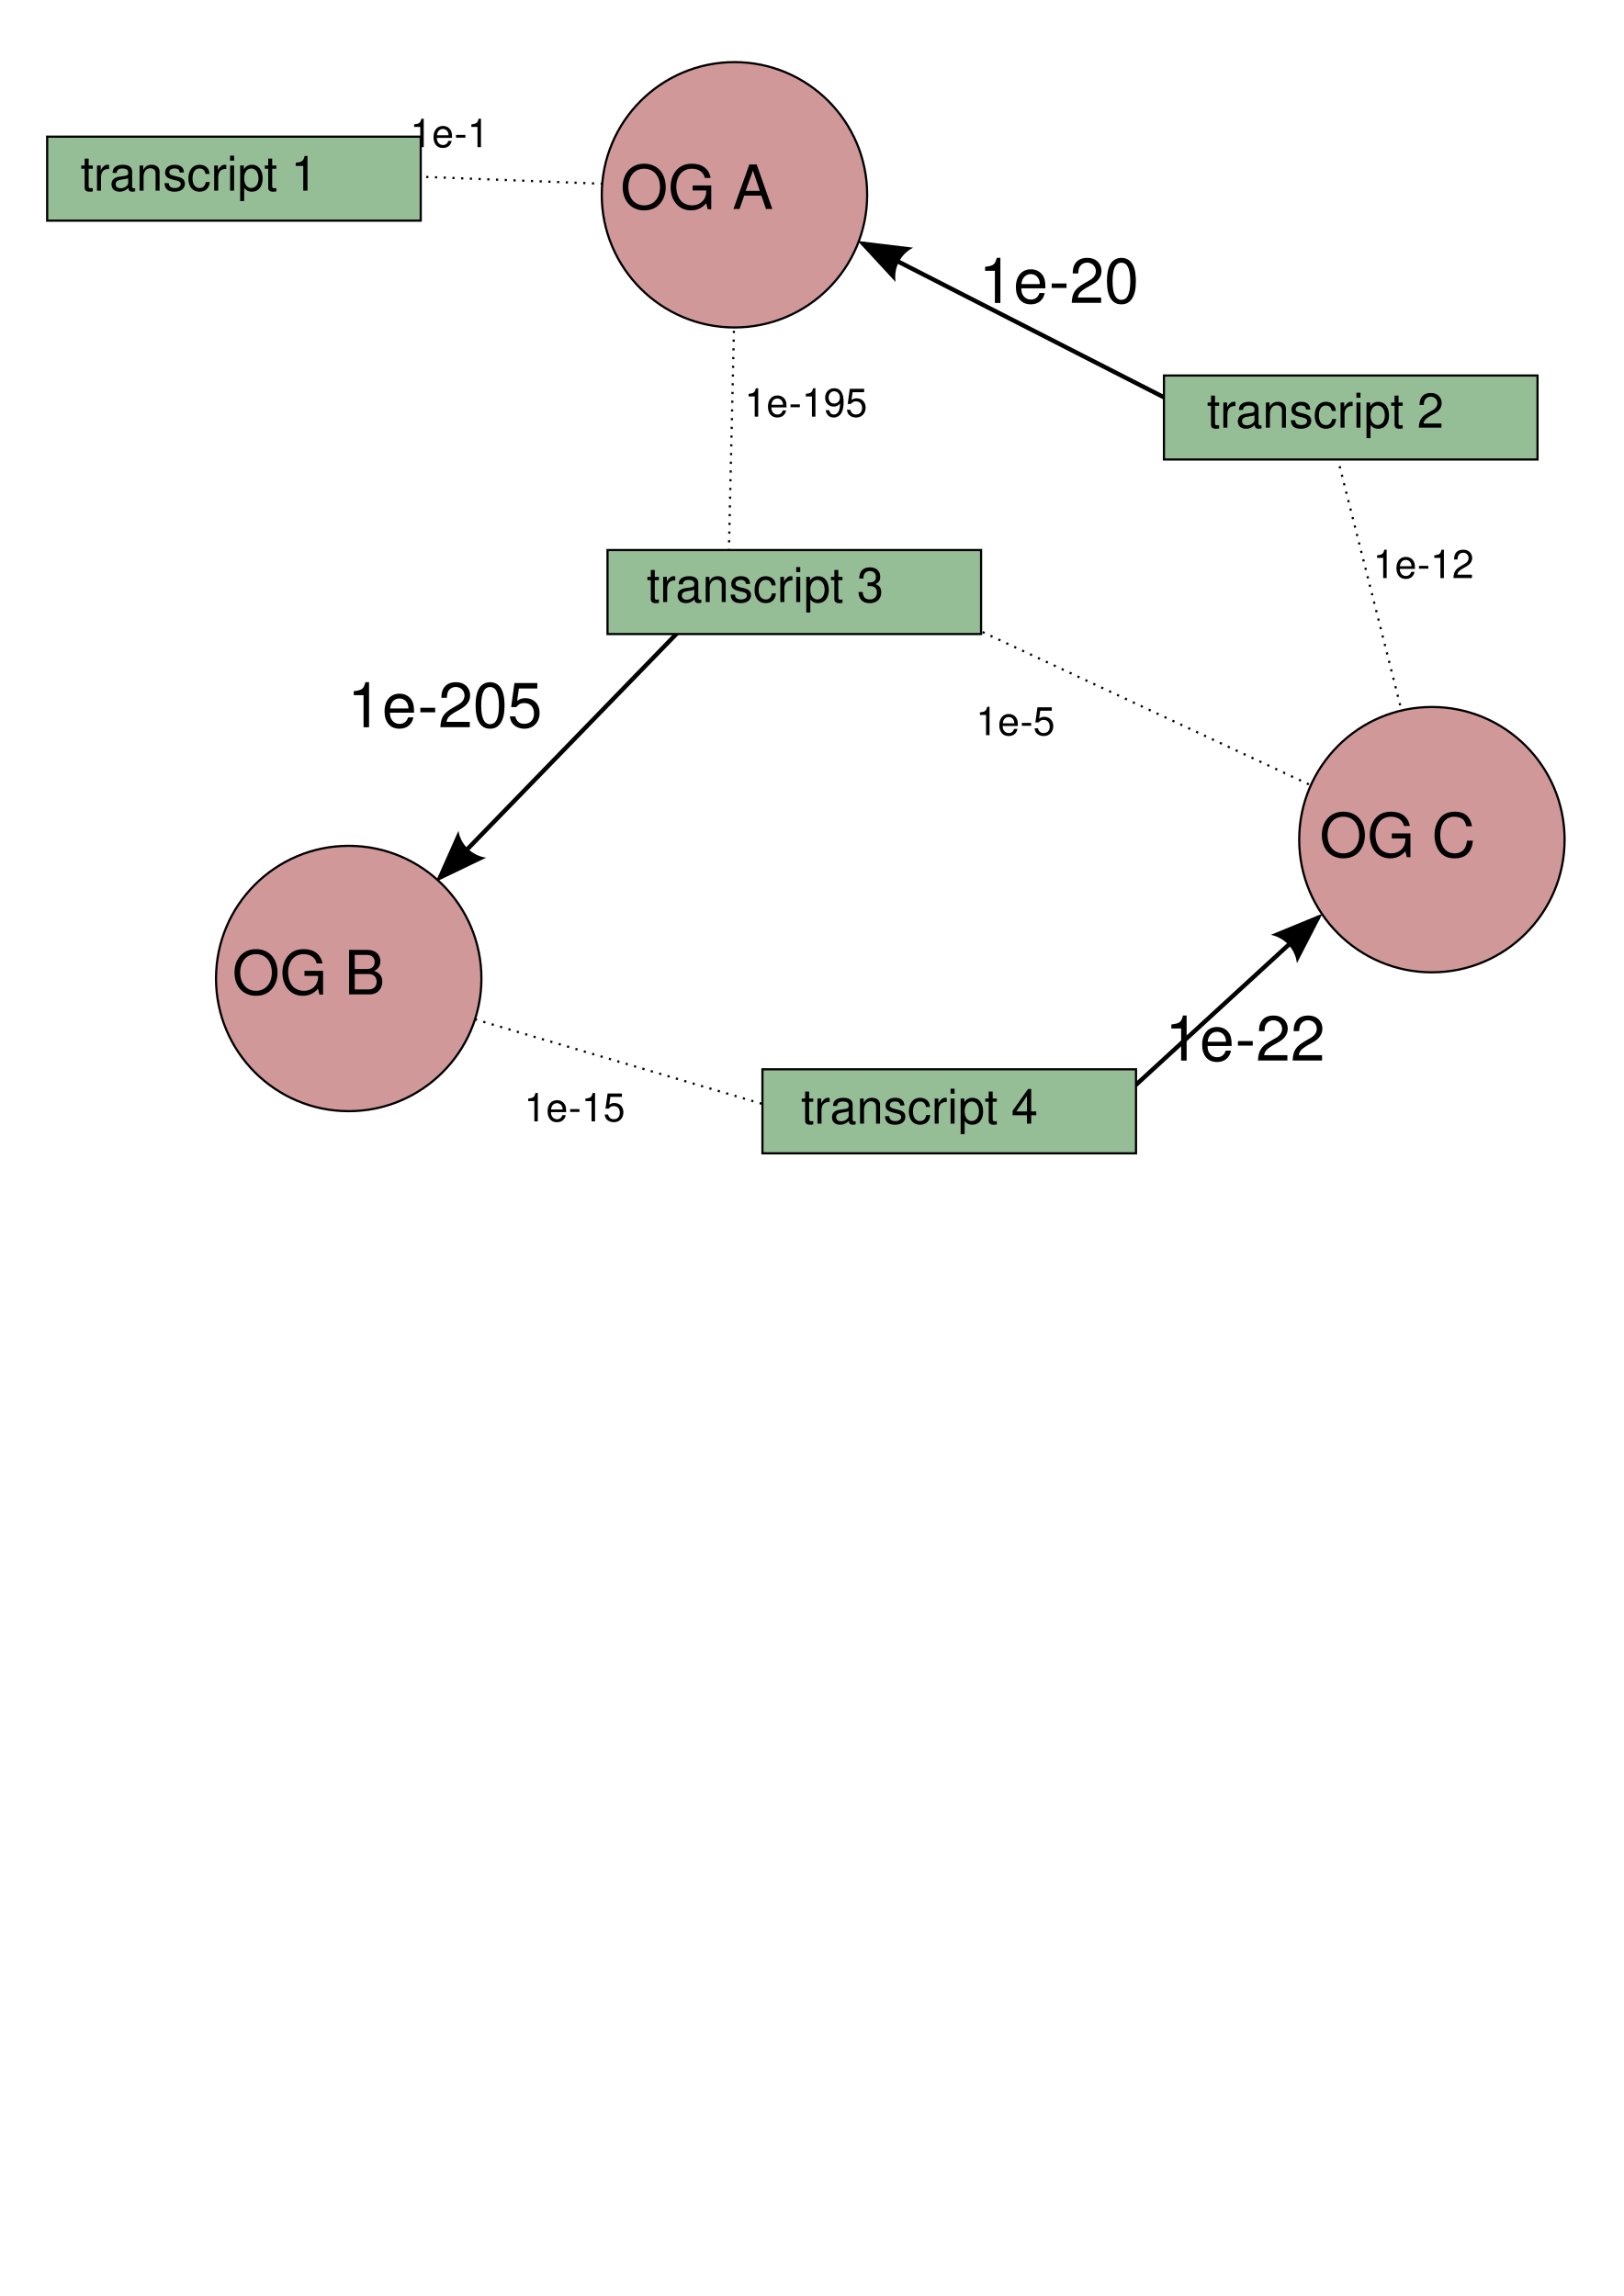
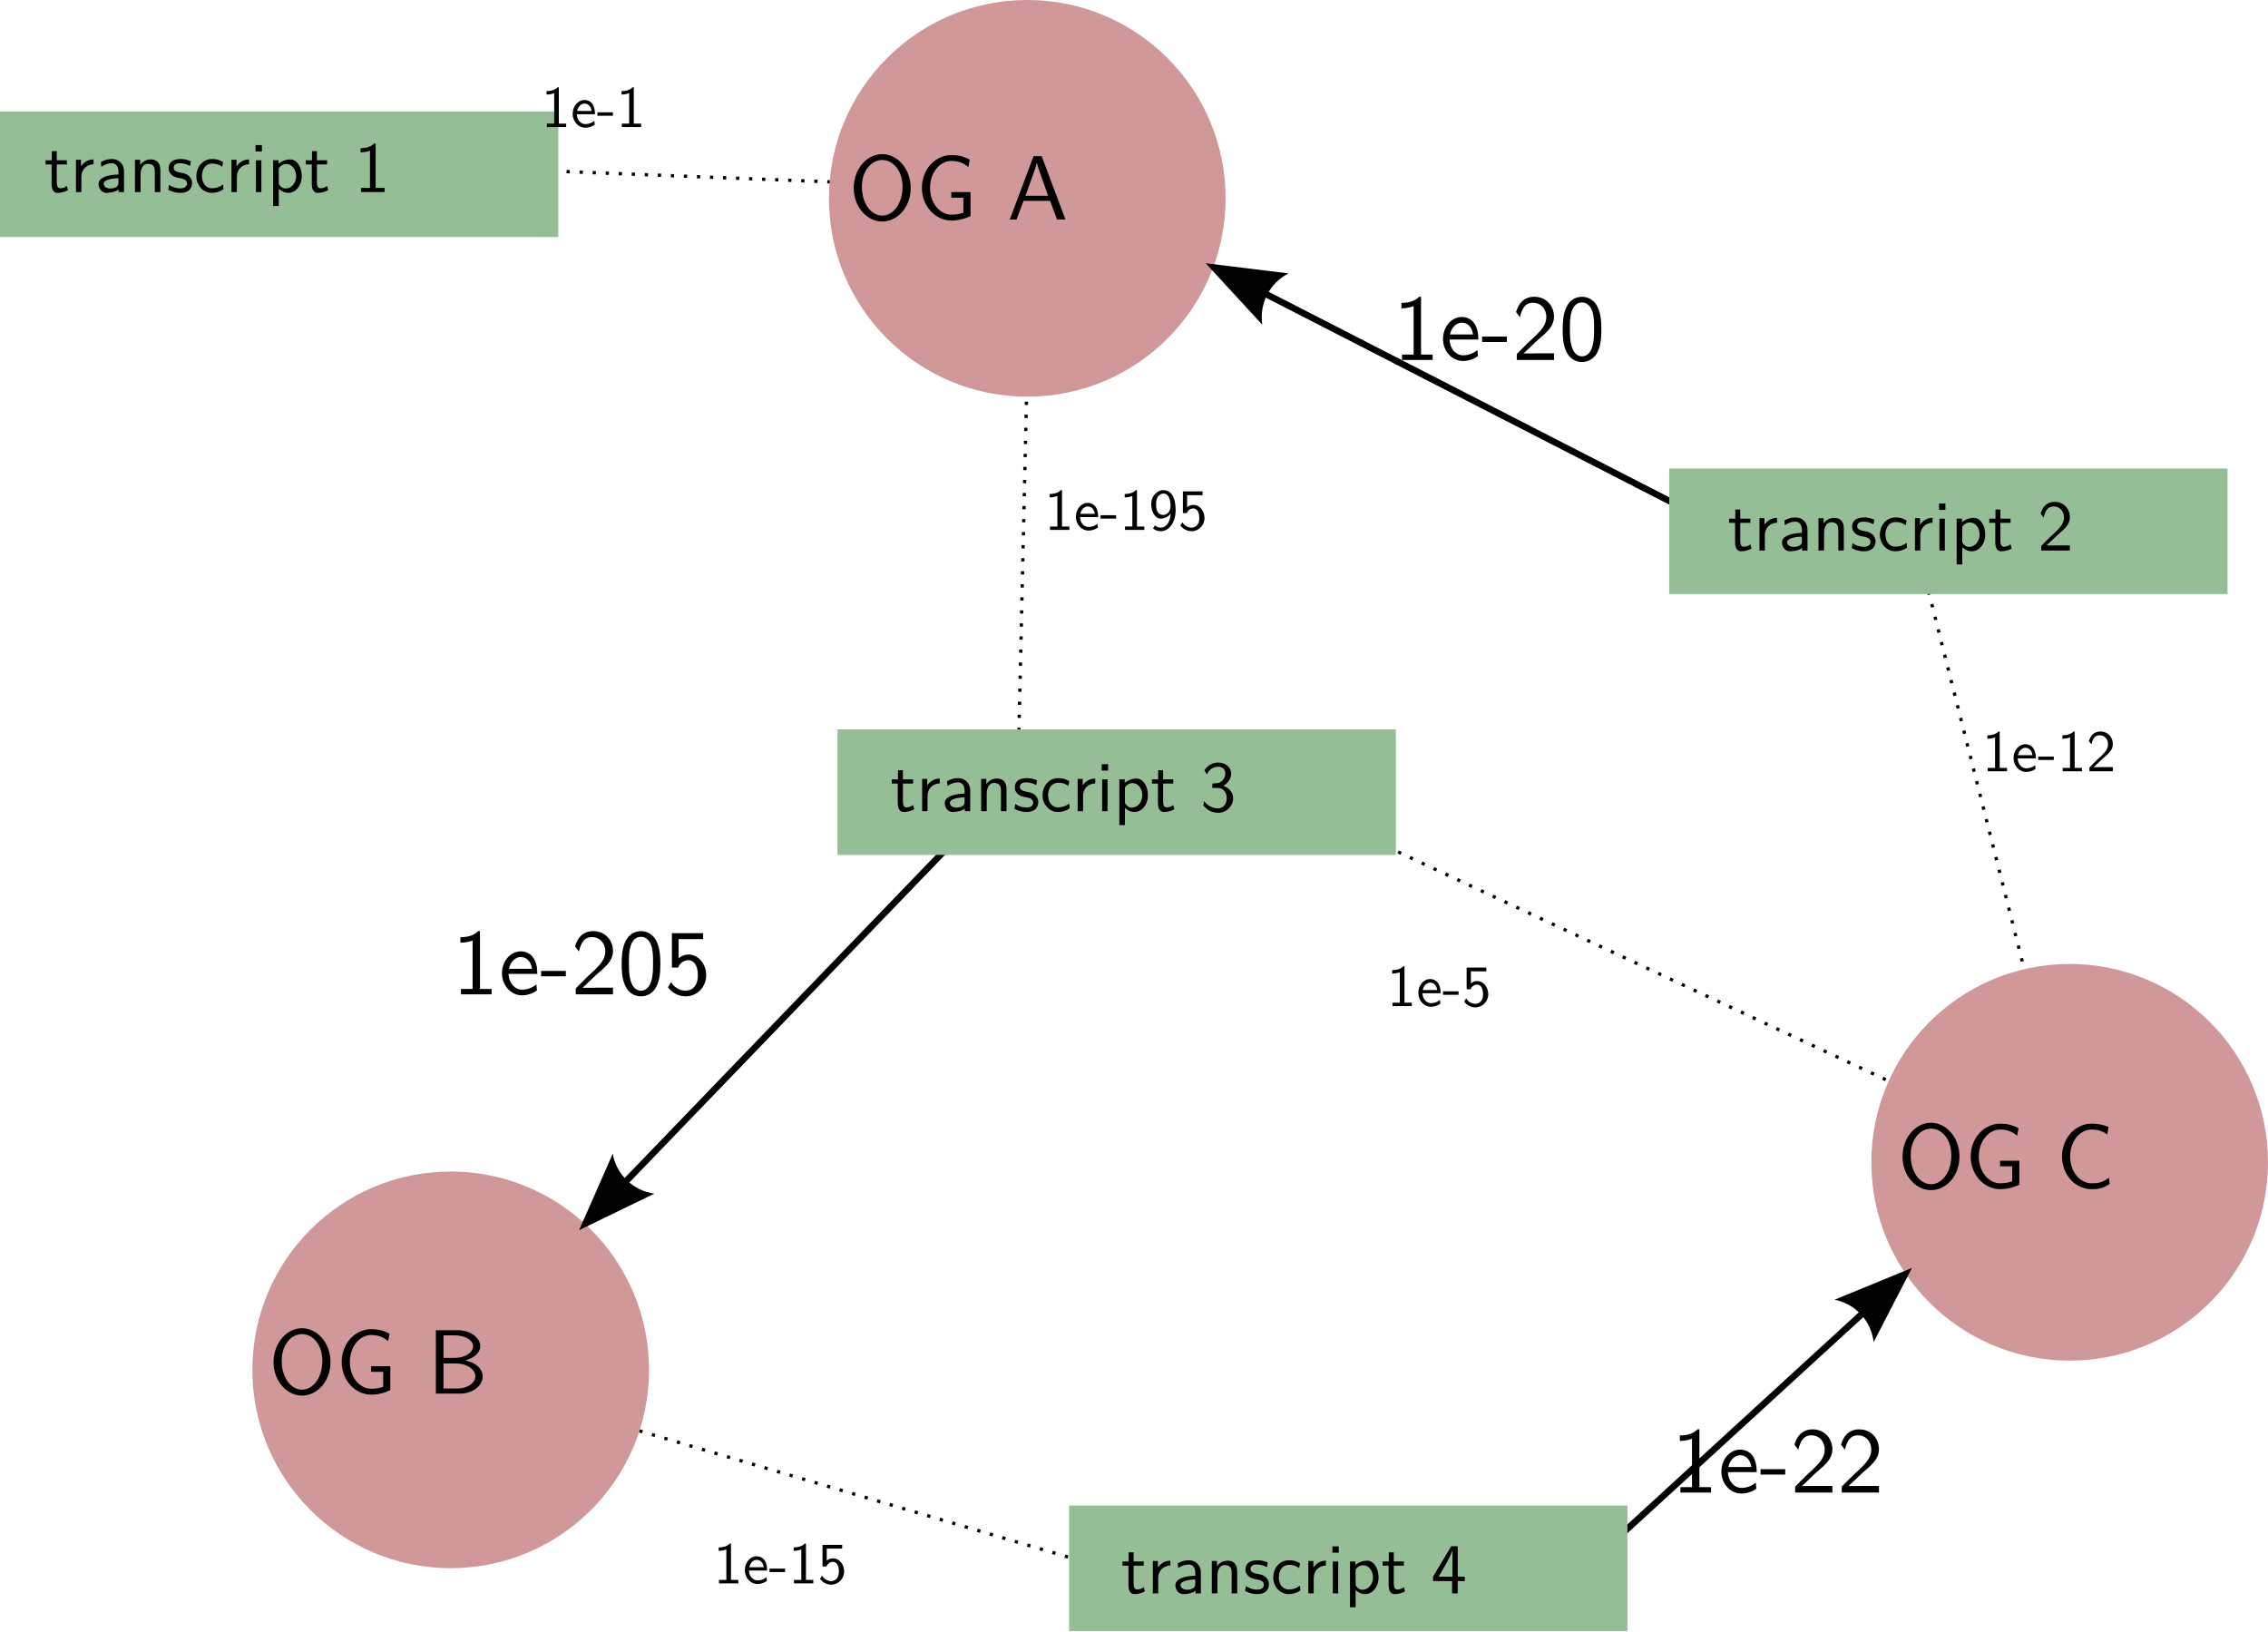
- <svg xmlns="http://www.w3.org/2000/svg" width="744.094" height="1052.362" id="svg2" version="1.1">
+ <svg xmlns="http://www.w3.org/2000/svg" width="695.391" height="500.14" id="svg2" version="1.1">
  <defs id="defs4">
-     <marker orient="auto" refY="0.0" refX="0.0" id="Arrow1Lstart" style="overflow:visible">
-       <path id="path3877" d="M 0.0,0.0 L 5.0,-5.0 L -12.5,0.0 L 5.0,5.0 L 0.0,0.0 z " style="fill-rule:evenodd;stroke:#000000;stroke-width:1.0pt" transform="scale(0.8) translate(12.5,0)" />
+     <marker orient="auto" refY="0" refX="0" id="Arrow1Lstart" style="overflow:visible">
+       <path id="path3877" d="M 0,0 5,-5 -12.5,0 5,5 0,0 z" style="fill-rule:evenodd;stroke:#000000;stroke-width:1pt" transform="matrix(0.8,0,0,0.8,10,0)" />
    </marker>
-     <marker orient="auto" refY="0.0" refX="0.0" id="Arrow2Lstart" style="overflow:visible">
-       <path id="path3895" style="fill-rule:evenodd;stroke-width:0.625;stroke-linejoin:round" d="M 8.719,4.034 L -2.207,0.016 L 8.719,-4.002 C 6.973,-1.63 6.983,1.616 8.719,4.034 z " transform="scale(1.1) translate(1,0)" />
+     <marker orient="auto" refY="0" refX="0" id="Arrow2Lstart" style="overflow:visible">
+       <path id="path3895" style="fill-rule:evenodd;stroke-width:0.625;stroke-linejoin:round" d="M 8.719,4.034 -2.207,0.016 8.719,-4.002 c -1.745,2.372 -1.735,5.617 -6e-7,8.035 z" transform="matrix(1.1,0,0,1.1,1.1,0)" />
    </marker>
  </defs>
-   <g id="layer1">
-     <path style="fill:none;stroke:#000000;stroke-width:2;stroke-linecap:butt;stroke-linejoin:miter;stroke-miterlimit:4;stroke-opacity:1;stroke-dasharray:none;marker-start:url(#Arrow2Lstart)" d="M 201.497,402.281 313.953,286.453" id="path3077" />
+   <g id="layer1" transform="translate(-21.61537,-28.47156)">
    <path style="fill:none;stroke:#000000;stroke-width:1;stroke-linecap:butt;stroke-linejoin:miter;stroke-miterlimit:4;stroke-opacity:1;stroke-dasharray:1, 3;stroke-dashoffset:0;marker-start:none" d="m 336.332,151.631 -2.379,104.322" id="path3079" />
    <path style="fill:none;stroke:#000000;stroke-width:1;stroke-linecap:butt;stroke-linejoin:miter;stroke-miterlimit:4;stroke-opacity:1;stroke-dasharray:1, 3;stroke-dashoffset:0" d="m 428.549,279.548 171.588,80.112" id="path3089" />
-     <rect style="color:#000000;fill:#96be96;fill-opacity:1;stroke:#000000;stroke-width:1;marker:none;visibility:visible;display:inline;overflow:visible;enable-background:accumulate;stroke-opacity:1" id="rect3044-1-0" width="171.195" height="38.498" x="278.402" y="252.113" />
    <path style="fill:none;stroke:#000000;stroke-width:1;stroke-linecap:butt;stroke-linejoin:miter;stroke-miterlimit:4;stroke-opacity:1;stroke-dasharray:1, 3;stroke-dashoffset:0" d="m 217.648,467.196 148.639,43.757" id="path3087" />
-     <path style="fill:none;stroke:#000000;stroke-width:2;stroke-linecap:butt;stroke-linejoin:miter;stroke-miterlimit:4;stroke-opacity:1;stroke-dasharray:none;marker-start:url(#Arrow2Lstart)" d="M 604.138,420.554 505.62,510.953" id="path3085" />
-     <rect style="color:#000000;fill:#96be96;fill-opacity:1;stroke:#000000;stroke-width:1;marker:none;visibility:visible;display:inline;overflow:visible;enable-background:accumulate;stroke-opacity:1" id="rect3044-1-6" width="171.195" height="38.498" x="349.402" y="490.113" />
    <path style="fill:none;stroke:#000000;stroke-width:1;stroke-linecap:butt;stroke-linejoin:miter;stroke-miterlimit:4;stroke-opacity:1;stroke-dasharray:1, 3;stroke-dashoffset:0" d="m 611.953,205.953 30.243,119.414" id="path3081" />
-     <path style="fill:none;stroke:#000000;stroke-width:2;stroke-linecap:butt;stroke-linejoin:miter;stroke-miterlimit:4;stroke-opacity:1;stroke-dasharray:none;marker-start:url(#Arrow2Lstart)" d="M 395.42,111.625 550.428,190.801" id="path3083" />
-     <rect style="color:#000000;fill:#96be96;fill-opacity:1;stroke:#000000;stroke-width:1;marker:none;visibility:visible;display:inline;overflow:visible;enable-background:accumulate;stroke-opacity:1" id="rect3044-1-8" width="171.195" height="38.498" x="533.402" y="172.113" />
    <path style="fill:none;stroke:#000000;stroke-width:1;stroke-linecap:butt;stroke-linejoin:miter;stroke-miterlimit:4;stroke-opacity:1;stroke-dasharray:1, 3;stroke-dashoffset:0;marker-start:none" d="M 276.267,84.237 174.948,80.303" id="path3093" />
-     <path style="color:#000000;fill:#d09898;fill-opacity:1;stroke:#000000;stroke-width:1;marker:none;visibility:visible;display:inline;overflow:visible;enable-background:accumulate;stroke-opacity:1" id="path3846" d="m 383.252,242.018 a 60.811,60.811 0 1 1 -121.622,0 60.811,60.811 0 1 1 121.622,0 z" transform="translate(14.14214,-152.7351)" />
-     <path style="color:#000000;fill:#d09898;fill-opacity:1;stroke:#000000;stroke-width:1;marker:none;visibility:visible;display:inline;overflow:visible;enable-background:accumulate;stroke-opacity:1" id="path3846-6" d="m 383.252,242.018 a 60.811,60.811 0 1 1 -121.622,0 60.811,60.811 0 1 1 121.622,0 z" transform="translate(333.7544,142.8356)" />
-     <path style="color:#000000;fill:#d09898;fill-opacity:1;stroke:#000000;stroke-width:1;marker:none;visibility:visible;display:inline;overflow:visible;enable-background:accumulate;stroke-opacity:1" id="path3846-5" d="m 383.252,242.018 a 60.811,60.811 0 1 1 -121.622,0 60.811,60.811 0 1 1 121.622,0 z" transform="translate(-162.6346,206.4752)" />
-     <text xml:space="preserve" style="font-size:28px;font-style:normal;font-variant:normal;font-weight:normal;font-stretch:normal;text-align:center;line-height:125%;letter-spacing:0px;word-spacing:0px;text-anchor:middle;fill:#000000;fill-opacity:1;stroke:none;font-family:Nimbus Sans L;-inkscape-font-specification:Nimbus Sans L" x="338.776" y="95.781" id="text2991">
+     <path style="color:#000000;fill:#d09898;fill-opacity:1;stroke:none;stroke-width:1;marker:none;visibility:visible;display:inline;overflow:visible;enable-background:accumulate" id="path3846" d="m 383.252,242.018 c 0,33.585 -27.226,60.811 -60.811,60.811 -33.585,0 -60.811,-27.226 -60.811,-60.811 0,-33.585 27.226,-60.811 60.811,-60.811 33.585,0 60.811,27.226 60.811,60.811 z" transform="translate(14.14214,-152.7351)" />
+     <path style="color:#000000;fill:#d09898;fill-opacity:1;stroke:none;stroke-width:1;marker:none;visibility:visible;display:inline;overflow:visible;enable-background:accumulate" id="path3846-6" d="m 383.252,242.018 c 0,33.585 -27.226,60.811 -60.811,60.811 -33.585,0 -60.811,-27.226 -60.811,-60.811 0,-33.585 27.226,-60.811 60.811,-60.811 33.585,0 60.811,27.226 60.811,60.811 z" transform="translate(333.7544,142.8356)" />
+     <path style="color:#000000;fill:#d09898;fill-opacity:1;stroke:none;stroke-width:1;marker:none;visibility:visible;display:inline;overflow:visible;enable-background:accumulate" id="path3846-5" d="m 383.252,242.018 c 0,33.585 -27.226,60.811 -60.811,60.811 -33.585,0 -60.811,-27.226 -60.811,-60.811 0,-33.585 27.226,-60.811 60.811,-60.811 33.585,0 60.811,27.226 60.811,60.811 z" transform="translate(-162.6346,206.4752)" />
+     <text xml:space="preserve" style="font-size:28px;font-style:normal;font-variant:normal;font-weight:normal;font-stretch:normal;text-align:center;line-height:125%;letter-spacing:0px;word-spacing:0px;text-anchor:middle;fill:#000000;fill-opacity:1;stroke:none;font-family:Latin Modern Sans;-inkscape-font-specification:Latin Modern Sans" x="338.776" y="95.781" id="text2991">
      <tspan id="tspan2993" x="338.776" y="95.781">OG A</tspan>
    </text>
-     <text xml:space="preserve" style="font-size:28px;font-style:normal;font-variant:normal;font-weight:normal;font-stretch:normal;text-align:center;line-height:125%;letter-spacing:0px;word-spacing:0px;text-anchor:middle;fill:#000000;fill-opacity:1;stroke:none;font-family:Nimbus Sans L;-inkscape-font-specification:Nimbus Sans L" x="160.882" y="455.781" id="text2995">
+     <text xml:space="preserve" style="font-size:28px;font-style:normal;font-variant:normal;font-weight:normal;font-stretch:normal;text-align:center;line-height:125%;letter-spacing:0px;word-spacing:0px;text-anchor:middle;fill:#000000;fill-opacity:1;stroke:none;font-family:Latin Modern Sans;-inkscape-font-specification:Latin Modern Sans" x="160.882" y="455.781" id="text2995">
      <tspan id="tspan2997" x="160.882" y="455.781">OG B</tspan>
    </text>
-     <text xml:space="preserve" style="font-size:28px;font-style:normal;font-variant:normal;font-weight:normal;font-stretch:normal;text-align:center;line-height:125%;letter-spacing:0px;word-spacing:0px;text-anchor:middle;fill:#000000;fill-opacity:1;stroke:none;font-family:Nimbus Sans L;-inkscape-font-specification:Nimbus Sans L" x="659.953" y="392.781" id="text2999">
+     <text xml:space="preserve" style="font-size:28px;font-style:normal;font-variant:normal;font-weight:normal;font-stretch:normal;text-align:center;line-height:125%;letter-spacing:0px;word-spacing:0px;text-anchor:middle;fill:#000000;fill-opacity:1;stroke:none;font-family:Latin Modern Sans;-inkscape-font-specification:Latin Modern Sans" x="659.953" y="392.781" id="text2999">
      <tspan id="tspan3001" x="659.953" y="392.781">OG C</tspan>
    </text>
-     <text xml:space="preserve" style="font-size:22px;font-style:normal;font-variant:normal;font-weight:normal;font-stretch:normal;text-align:center;line-height:125%;letter-spacing:0px;word-spacing:0px;text-anchor:middle;fill:#000000;fill-opacity:1;stroke:none;font-family:Nimbus Sans L;-inkscape-font-specification:Nimbus Sans L" x="365.953" y="275.953" id="text3003">
-       <tspan id="tspan3005" x="365.953" y="275.953">transcript 3</tspan>
-     </text>
-     <text xml:space="preserve" style="font-size:22px;font-style:normal;font-variant:normal;font-weight:normal;font-stretch:normal;text-align:center;line-height:125%;letter-spacing:0px;word-spacing:0px;text-anchor:middle;fill:#000000;fill-opacity:1;stroke:none;font-family:Nimbus Sans L;-inkscape-font-specification:Nimbus Sans L" x="622.678" y="196.022" id="text3003-8">
-       <tspan id="tspan3005-8" x="622.678" y="196.022">transcript 2</tspan>
-     </text>
-     <text xml:space="preserve" style="font-size:22px;font-style:normal;font-variant:normal;font-weight:normal;font-stretch:normal;text-align:center;line-height:125%;letter-spacing:0px;word-spacing:0px;text-anchor:middle;fill:#000000;fill-opacity:1;stroke:none;font-family:Nimbus Sans L;-inkscape-font-specification:Nimbus Sans L" x="436.678" y="515.022" id="text3003-6">
-       <tspan id="tspan3005-7" x="436.678" y="515.022">transcript 4</tspan>
-     </text>
-     <rect style="color:#000000;fill:#96be96;fill-opacity:1;stroke:#000000;stroke-width:1;marker:none;visibility:visible;display:inline;overflow:visible;enable-background:accumulate;stroke-opacity:1" id="rect3044-1" width="171.195" height="38.498" x="21.615" y="62.637" />
-     <text xml:space="preserve" style="font-size:22px;font-style:normal;font-variant:normal;font-weight:normal;font-stretch:normal;text-align:center;line-height:125%;letter-spacing:0px;word-spacing:0px;text-anchor:middle;fill:#000000;fill-opacity:1;stroke:none;font-family:Nimbus Sans L;-inkscape-font-specification:Nimbus Sans L" x="106.507" y="87.373" id="text3003-92">
+     <rect style="color:#000000;fill:#96be96;fill-opacity:1;stroke:none;stroke-width:1;marker:none;visibility:visible;display:inline;overflow:visible;enable-background:accumulate" id="rect3044-1" width="171.195" height="38.498" x="21.615" y="62.637" />
+     <text xml:space="preserve" style="font-size:22px;font-style:normal;font-variant:normal;font-weight:normal;font-stretch:normal;text-align:center;line-height:125%;letter-spacing:0px;word-spacing:0px;text-anchor:middle;fill:#000000;fill-opacity:1;stroke:none;font-family:Latin Modern Sans;-inkscape-font-specification:Latin Modern Sans" x="106.507" y="87.373" id="text3003-92">
      <tspan id="tspan3005-0" x="106.507" y="87.373">transcript 1</tspan>
    </text>
-     <text xml:space="preserve" style="font-size:28.578px;font-style:normal;font-variant:normal;font-weight:normal;font-stretch:normal;text-align:center;line-height:125%;letter-spacing:0px;word-spacing:0px;text-anchor:middle;fill:#000000;fill-opacity:1;stroke:none;font-family:Nimbus Sans L;-inkscape-font-specification:Nimbus Sans L" x="505.094" y="138.843" id="text3095-8">
+     <text xml:space="preserve" style="font-size:28.578px;font-style:normal;font-variant:normal;font-weight:normal;font-stretch:normal;text-align:center;line-height:125%;letter-spacing:0px;word-spacing:0px;text-anchor:middle;fill:#000000;fill-opacity:1;stroke:none;font-family:Latin Modern Sans;-inkscape-font-specification:Latin Modern Sans" x="505.094" y="138.843" id="text3095-8">
      <tspan id="tspan3097-3" x="505.094" y="138.843">1e-20</tspan>
    </text>
-     <text xml:space="preserve" style="font-size:18px;font-style:normal;font-variant:normal;font-weight:normal;font-stretch:normal;text-align:center;line-height:125%;letter-spacing:0px;word-spacing:0px;text-anchor:middle;fill:#000000;fill-opacity:1;stroke:none;font-family:Nimbus Sans L;-inkscape-font-specification:Nimbus Sans L" x="664.846" y="264.961" id="text3095-4">
+     <text xml:space="preserve" style="font-size:18px;font-style:normal;font-variant:normal;font-weight:normal;font-stretch:normal;text-align:center;line-height:125%;letter-spacing:0px;word-spacing:0px;text-anchor:middle;fill:#000000;fill-opacity:1;stroke:none;font-family:Latin Modern Sans;-inkscape-font-specification:Latin Modern Sans" x="664.846" y="264.961" id="text3095-4">
      <tspan id="tspan3097-1" x="664.846" y="264.961">1e-12</tspan>
    </text>
-     <text xml:space="preserve" style="font-size:18px;font-style:normal;font-variant:normal;font-weight:normal;font-stretch:normal;text-align:center;line-height:125%;letter-spacing:0px;word-spacing:0px;text-anchor:middle;fill:#000000;fill-opacity:1;stroke:none;font-family:Nimbus Sans L;-inkscape-font-specification:Nimbus Sans L" x="477.846" y="336.961" id="text3095-0">
+     <text xml:space="preserve" style="font-size:18px;font-style:normal;font-variant:normal;font-weight:normal;font-stretch:normal;text-align:center;line-height:125%;letter-spacing:0px;word-spacing:0px;text-anchor:middle;fill:#000000;fill-opacity:1;stroke:none;font-family:Latin Modern Sans;-inkscape-font-specification:Latin Modern Sans" x="477.846" y="336.961" id="text3095-0">
      <tspan id="tspan3097-5" x="477.846" y="336.961">1e-5</tspan>
    </text>
-     <text xml:space="preserve" style="font-size:18px;font-style:normal;font-variant:normal;font-weight:normal;font-stretch:normal;text-align:center;line-height:125%;letter-spacing:0px;word-spacing:0px;text-anchor:middle;fill:#000000;fill-opacity:1;stroke:none;font-family:Nimbus Sans L;-inkscape-font-specification:Nimbus Sans L" x="381.846" y="190.961" id="text3095-1">
+     <text xml:space="preserve" style="font-size:18px;font-style:normal;font-variant:normal;font-weight:normal;font-stretch:normal;text-align:center;line-height:125%;letter-spacing:0px;word-spacing:0px;text-anchor:middle;fill:#000000;fill-opacity:1;stroke:none;font-family:Latin Modern Sans;-inkscape-font-specification:Latin Modern Sans" x="381.846" y="190.961" id="text3095-1">
      <tspan id="tspan3097-0" x="381.846" y="190.961">1e-195</tspan>
    </text>
-     <text xml:space="preserve" style="font-size:28.578px;font-style:normal;font-variant:normal;font-weight:normal;font-stretch:normal;text-align:center;line-height:125%;letter-spacing:0px;word-spacing:0px;text-anchor:middle;fill:#000000;fill-opacity:1;stroke:none;font-family:Nimbus Sans L;-inkscape-font-specification:Nimbus Sans L" x="223.712" y="333.345" id="text3095-6">
+     <text xml:space="preserve" style="font-size:28.578px;font-style:normal;font-variant:normal;font-weight:normal;font-stretch:normal;text-align:center;line-height:125%;letter-spacing:0px;word-spacing:0px;text-anchor:middle;fill:#000000;fill-opacity:1;stroke:none;font-family:Latin Modern Sans;-inkscape-font-specification:Latin Modern Sans" x="223.712" y="333.345" id="text3095-6">
      <tspan id="tspan3097-6" x="223.712" y="333.345">1e-205</tspan>
    </text>
-     <text xml:space="preserve" style="font-size:28.578px;font-style:normal;font-variant:normal;font-weight:normal;font-stretch:normal;text-align:center;line-height:125%;letter-spacing:0px;word-spacing:0px;text-anchor:middle;fill:#000000;fill-opacity:1;stroke:none;font-family:Nimbus Sans L;-inkscape-font-specification:Nimbus Sans L" x="590.446" y="486.118" id="text3095-7">
+     <text xml:space="preserve" style="font-size:28.578px;font-style:normal;font-variant:normal;font-weight:normal;font-stretch:normal;text-align:center;line-height:125%;letter-spacing:0px;word-spacing:0px;text-anchor:middle;fill:#000000;fill-opacity:1;stroke:none;font-family:Latin Modern Sans;-inkscape-font-specification:Latin Modern Sans" x="590.446" y="486.118" id="text3095-7">
      <tspan id="tspan3097-4" x="590.446" y="486.118">1e-22</tspan>
    </text>
-     <text xml:space="preserve" style="font-size:18px;font-style:normal;font-variant:normal;font-weight:normal;font-stretch:normal;text-align:center;line-height:125%;letter-spacing:0px;word-spacing:0px;text-anchor:middle;fill:#000000;fill-opacity:1;stroke:none;font-family:Nimbus Sans L;-inkscape-font-specification:Nimbus Sans L" x="275.846" y="513.961" id="text3095-86">
+     <text xml:space="preserve" style="font-size:18px;font-style:normal;font-variant:normal;font-weight:normal;font-stretch:normal;text-align:center;line-height:125%;letter-spacing:0px;word-spacing:0px;text-anchor:middle;fill:#000000;fill-opacity:1;stroke:none;font-family:Latin Modern Sans;-inkscape-font-specification:Latin Modern Sans" x="275.846" y="513.961" id="text3095-86">
      <tspan id="tspan3097-36" x="275.846" y="513.961">1e-15</tspan>
    </text>
-     <text xml:space="preserve" style="font-size:18px;font-style:normal;font-variant:normal;font-weight:normal;font-stretch:normal;text-align:center;line-height:125%;letter-spacing:0px;word-spacing:0px;text-anchor:middle;fill:#000000;fill-opacity:1;stroke:none;font-family:Nimbus Sans L;-inkscape-font-specification:Nimbus Sans L" x="218.562" y="67.429" id="text3095-17">
+     <text xml:space="preserve" style="font-size:18px;font-style:normal;font-variant:normal;font-weight:normal;font-stretch:normal;text-align:center;line-height:125%;letter-spacing:0px;word-spacing:0px;text-anchor:middle;fill:#000000;fill-opacity:1;stroke:none;font-family:Latin Modern Sans;-inkscape-font-specification:Latin Modern Sans" x="218.562" y="67.429" id="text3095-17">
      <tspan id="tspan3097-30" x="218.562" y="67.429">1e-1</tspan>
+     </text>
+     <path style="fill:none;stroke:#000000;stroke-width:2;stroke-linecap:butt;stroke-linejoin:miter;stroke-miterlimit:4;stroke-opacity:1;stroke-dasharray:none;marker-start:url(#Arrow2Lstart)" d="M 393.67,110.375 550.428,190.801" id="path3083" />
+     <path style="fill:none;stroke:#000000;stroke-width:2;stroke-linecap:butt;stroke-linejoin:miter;stroke-miterlimit:4;stroke-opacity:1;stroke-dasharray:none;marker-start:url(#Arrow2Lstart)" d="M 200.997,403.719 313.953,286.453" id="path3077" />
+     <rect style="color:#000000;fill:#96be96;fill-opacity:1;stroke:none;stroke-width:1;marker:none;visibility:visible;display:inline;overflow:visible;enable-background:accumulate" id="rect3044-1-0" width="171.195" height="38.498" x="278.402" y="252.113" />
+     <text xml:space="preserve" style="font-size:22px;font-style:normal;font-variant:normal;font-weight:normal;font-stretch:normal;text-align:center;line-height:125%;letter-spacing:0px;word-spacing:0px;text-anchor:middle;fill:#000000;fill-opacity:1;stroke:none;font-family:Latin Modern Sans;-inkscape-font-specification:Latin Modern Sans" x="365.953" y="277.203" id="text3003">
+       <tspan id="tspan3005" x="365.953" y="277.203">transcript 3</tspan>
+     </text>
+     <path style="fill:none;stroke:#000000;stroke-width:2;stroke-linecap:butt;stroke-linejoin:miter;stroke-miterlimit:4;stroke-opacity:1;stroke-dasharray:none;marker-start:url(#Arrow2Lstart)" d="M 605.904,419.069 505.62,510.953" id="path3085" />
+     <rect style="color:#000000;fill:#96be96;fill-opacity:1;stroke:none;stroke-width:1;marker:none;visibility:visible;display:inline;overflow:visible;enable-background:accumulate" id="rect3044-1-6" width="171.195" height="38.498" x="349.402" y="490.113" />
+     <text xml:space="preserve" style="font-size:22px;font-style:normal;font-variant:normal;font-weight:normal;font-stretch:normal;text-align:center;line-height:125%;letter-spacing:0px;word-spacing:0px;text-anchor:middle;fill:#000000;fill-opacity:1;stroke:none;font-family:Latin Modern Sans;-inkscape-font-specification:Latin Modern Sans" x="436.678" y="517.022" id="text3003-6">
+       <tspan id="tspan3005-7" x="436.678" y="517.022">transcript 4</tspan>
+     </text>
+     <rect style="color:#000000;fill:#96be96;fill-opacity:1;stroke:none;stroke-width:1;marker:none;visibility:visible;display:inline;overflow:visible;enable-background:accumulate" id="rect3044-1-8" width="171.195" height="38.498" x="533.402" y="172.113" />
+     <text xml:space="preserve" style="font-size:22px;font-style:normal;font-variant:normal;font-weight:normal;font-stretch:normal;text-align:center;line-height:125%;letter-spacing:0px;word-spacing:0px;text-anchor:middle;fill:#000000;fill-opacity:1;stroke:none;font-family:Latin Modern Sans;-inkscape-font-specification:Latin Modern Sans" x="622.678" y="197.272" id="text3003-8">
+       <tspan id="tspan3005-8" x="622.678" y="197.272">transcript 2</tspan>
    </text>
  </g>
</svg>
